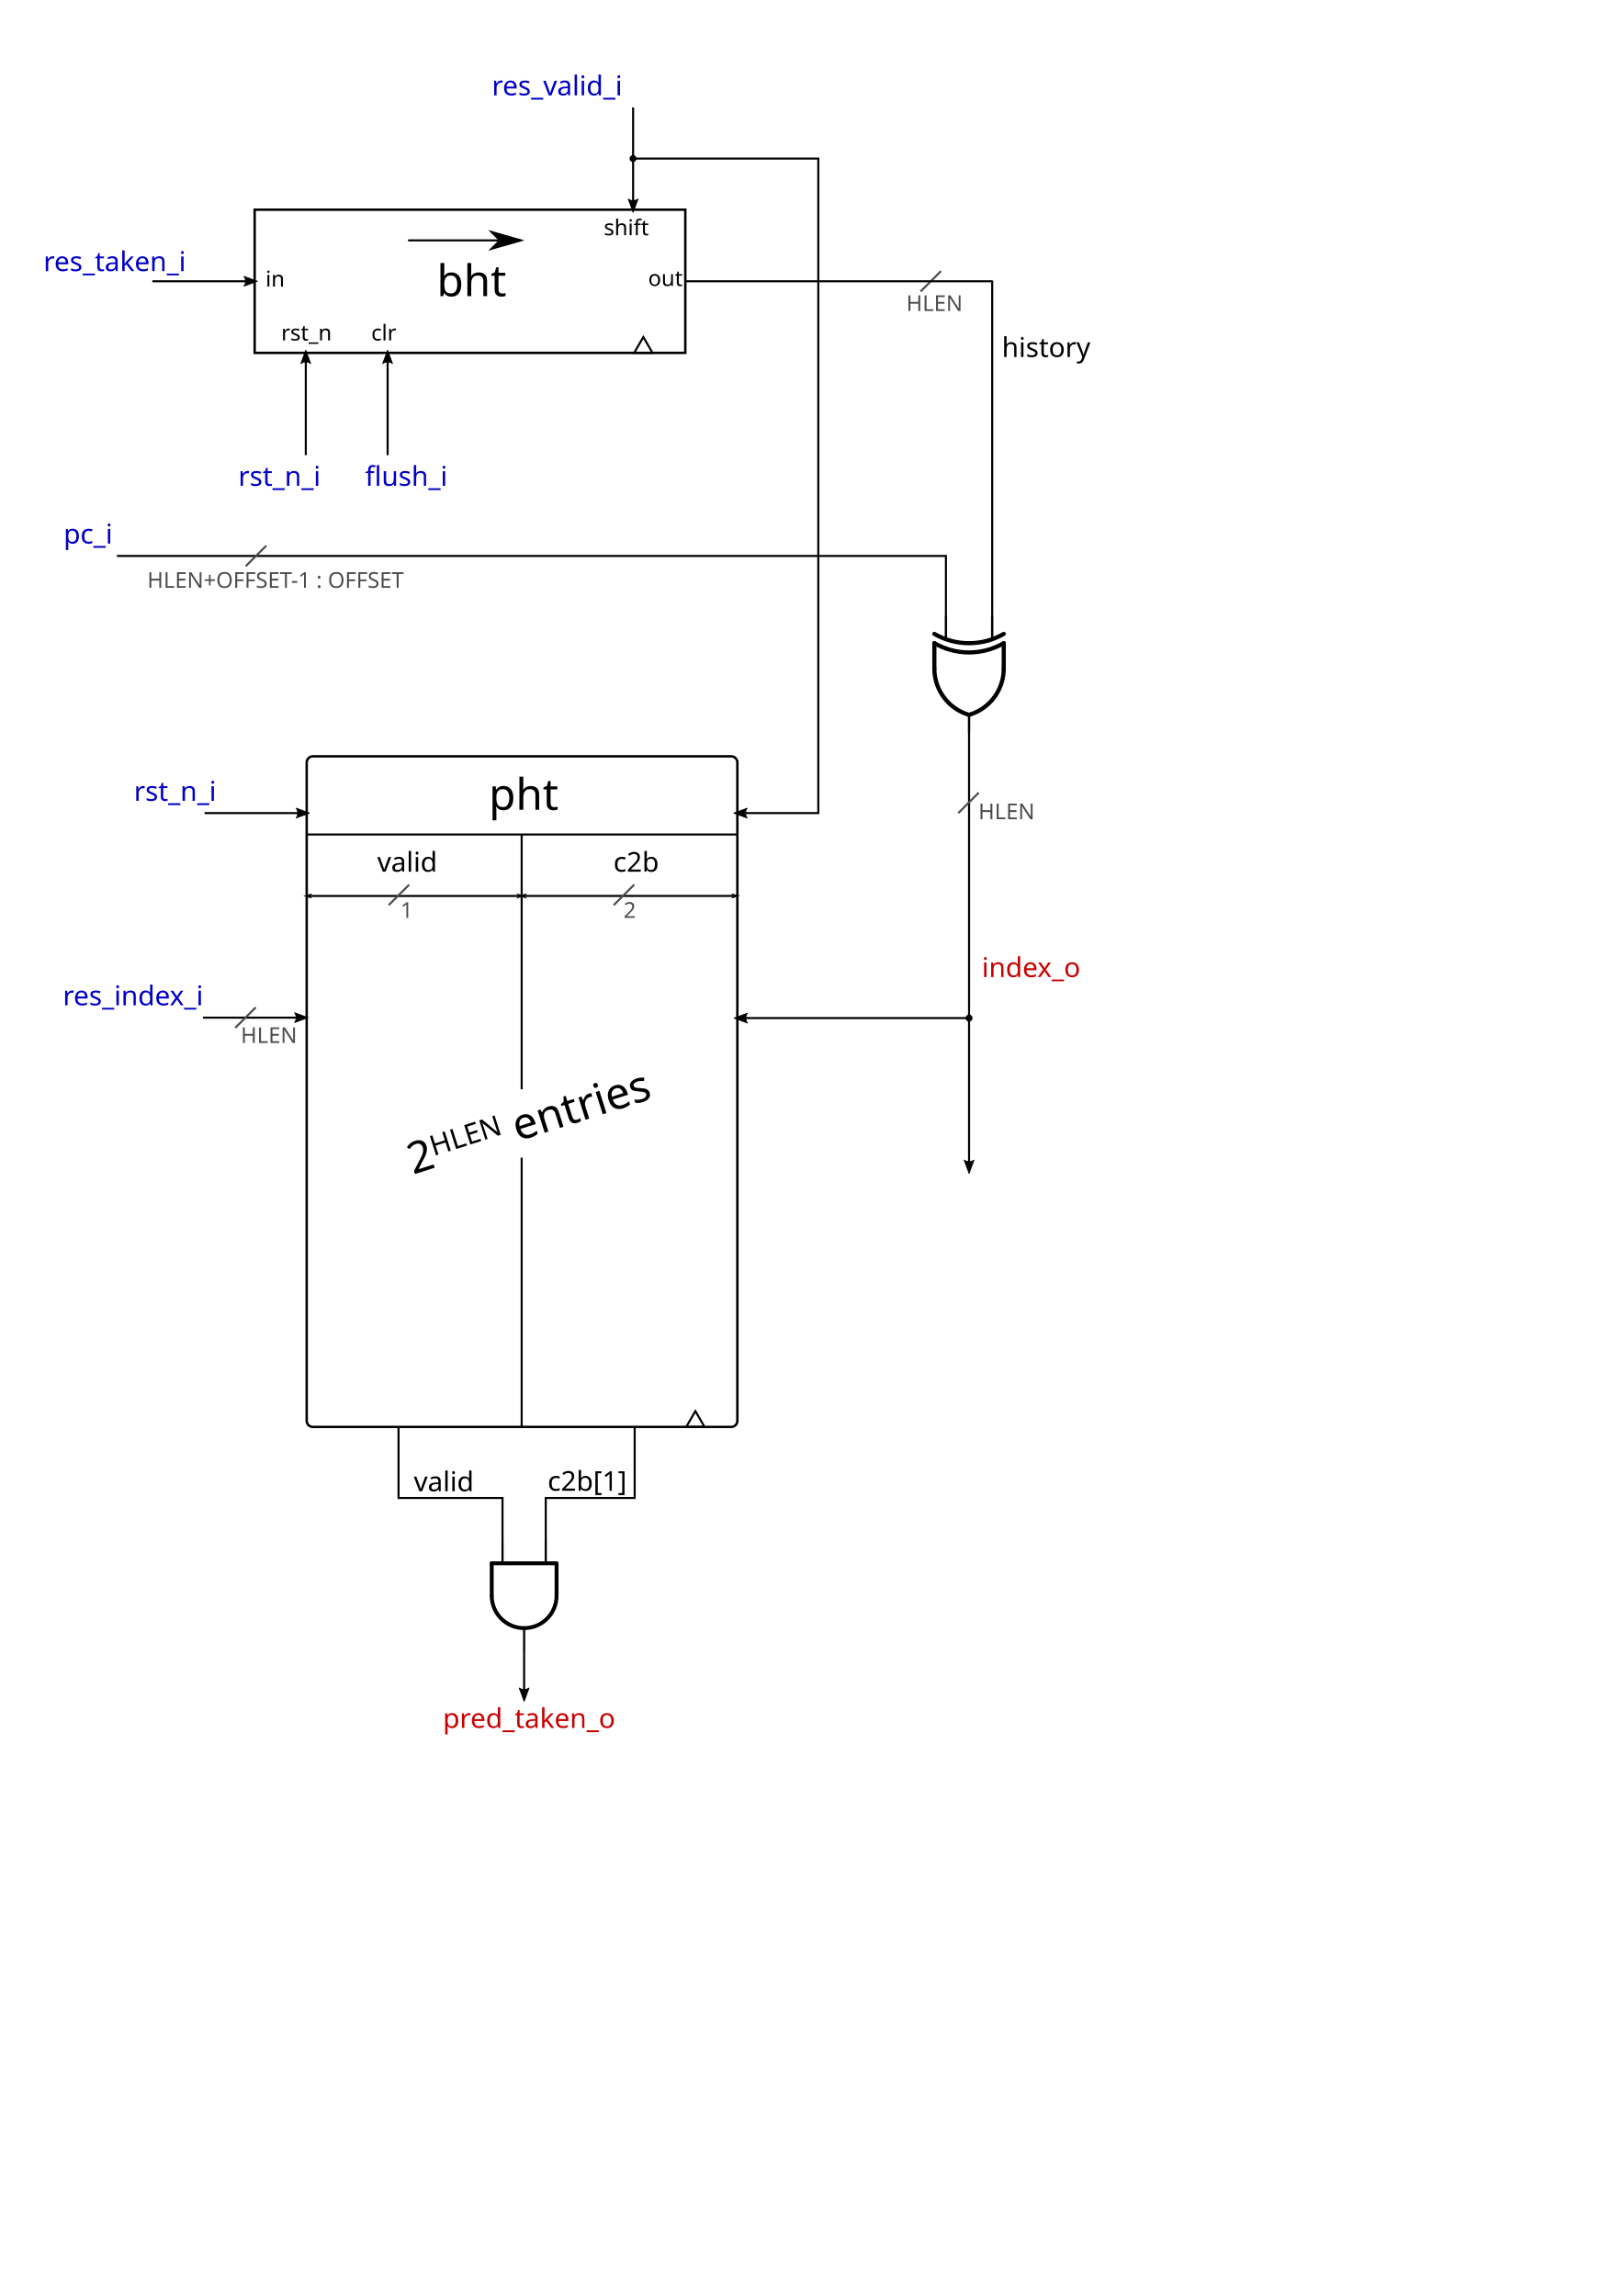
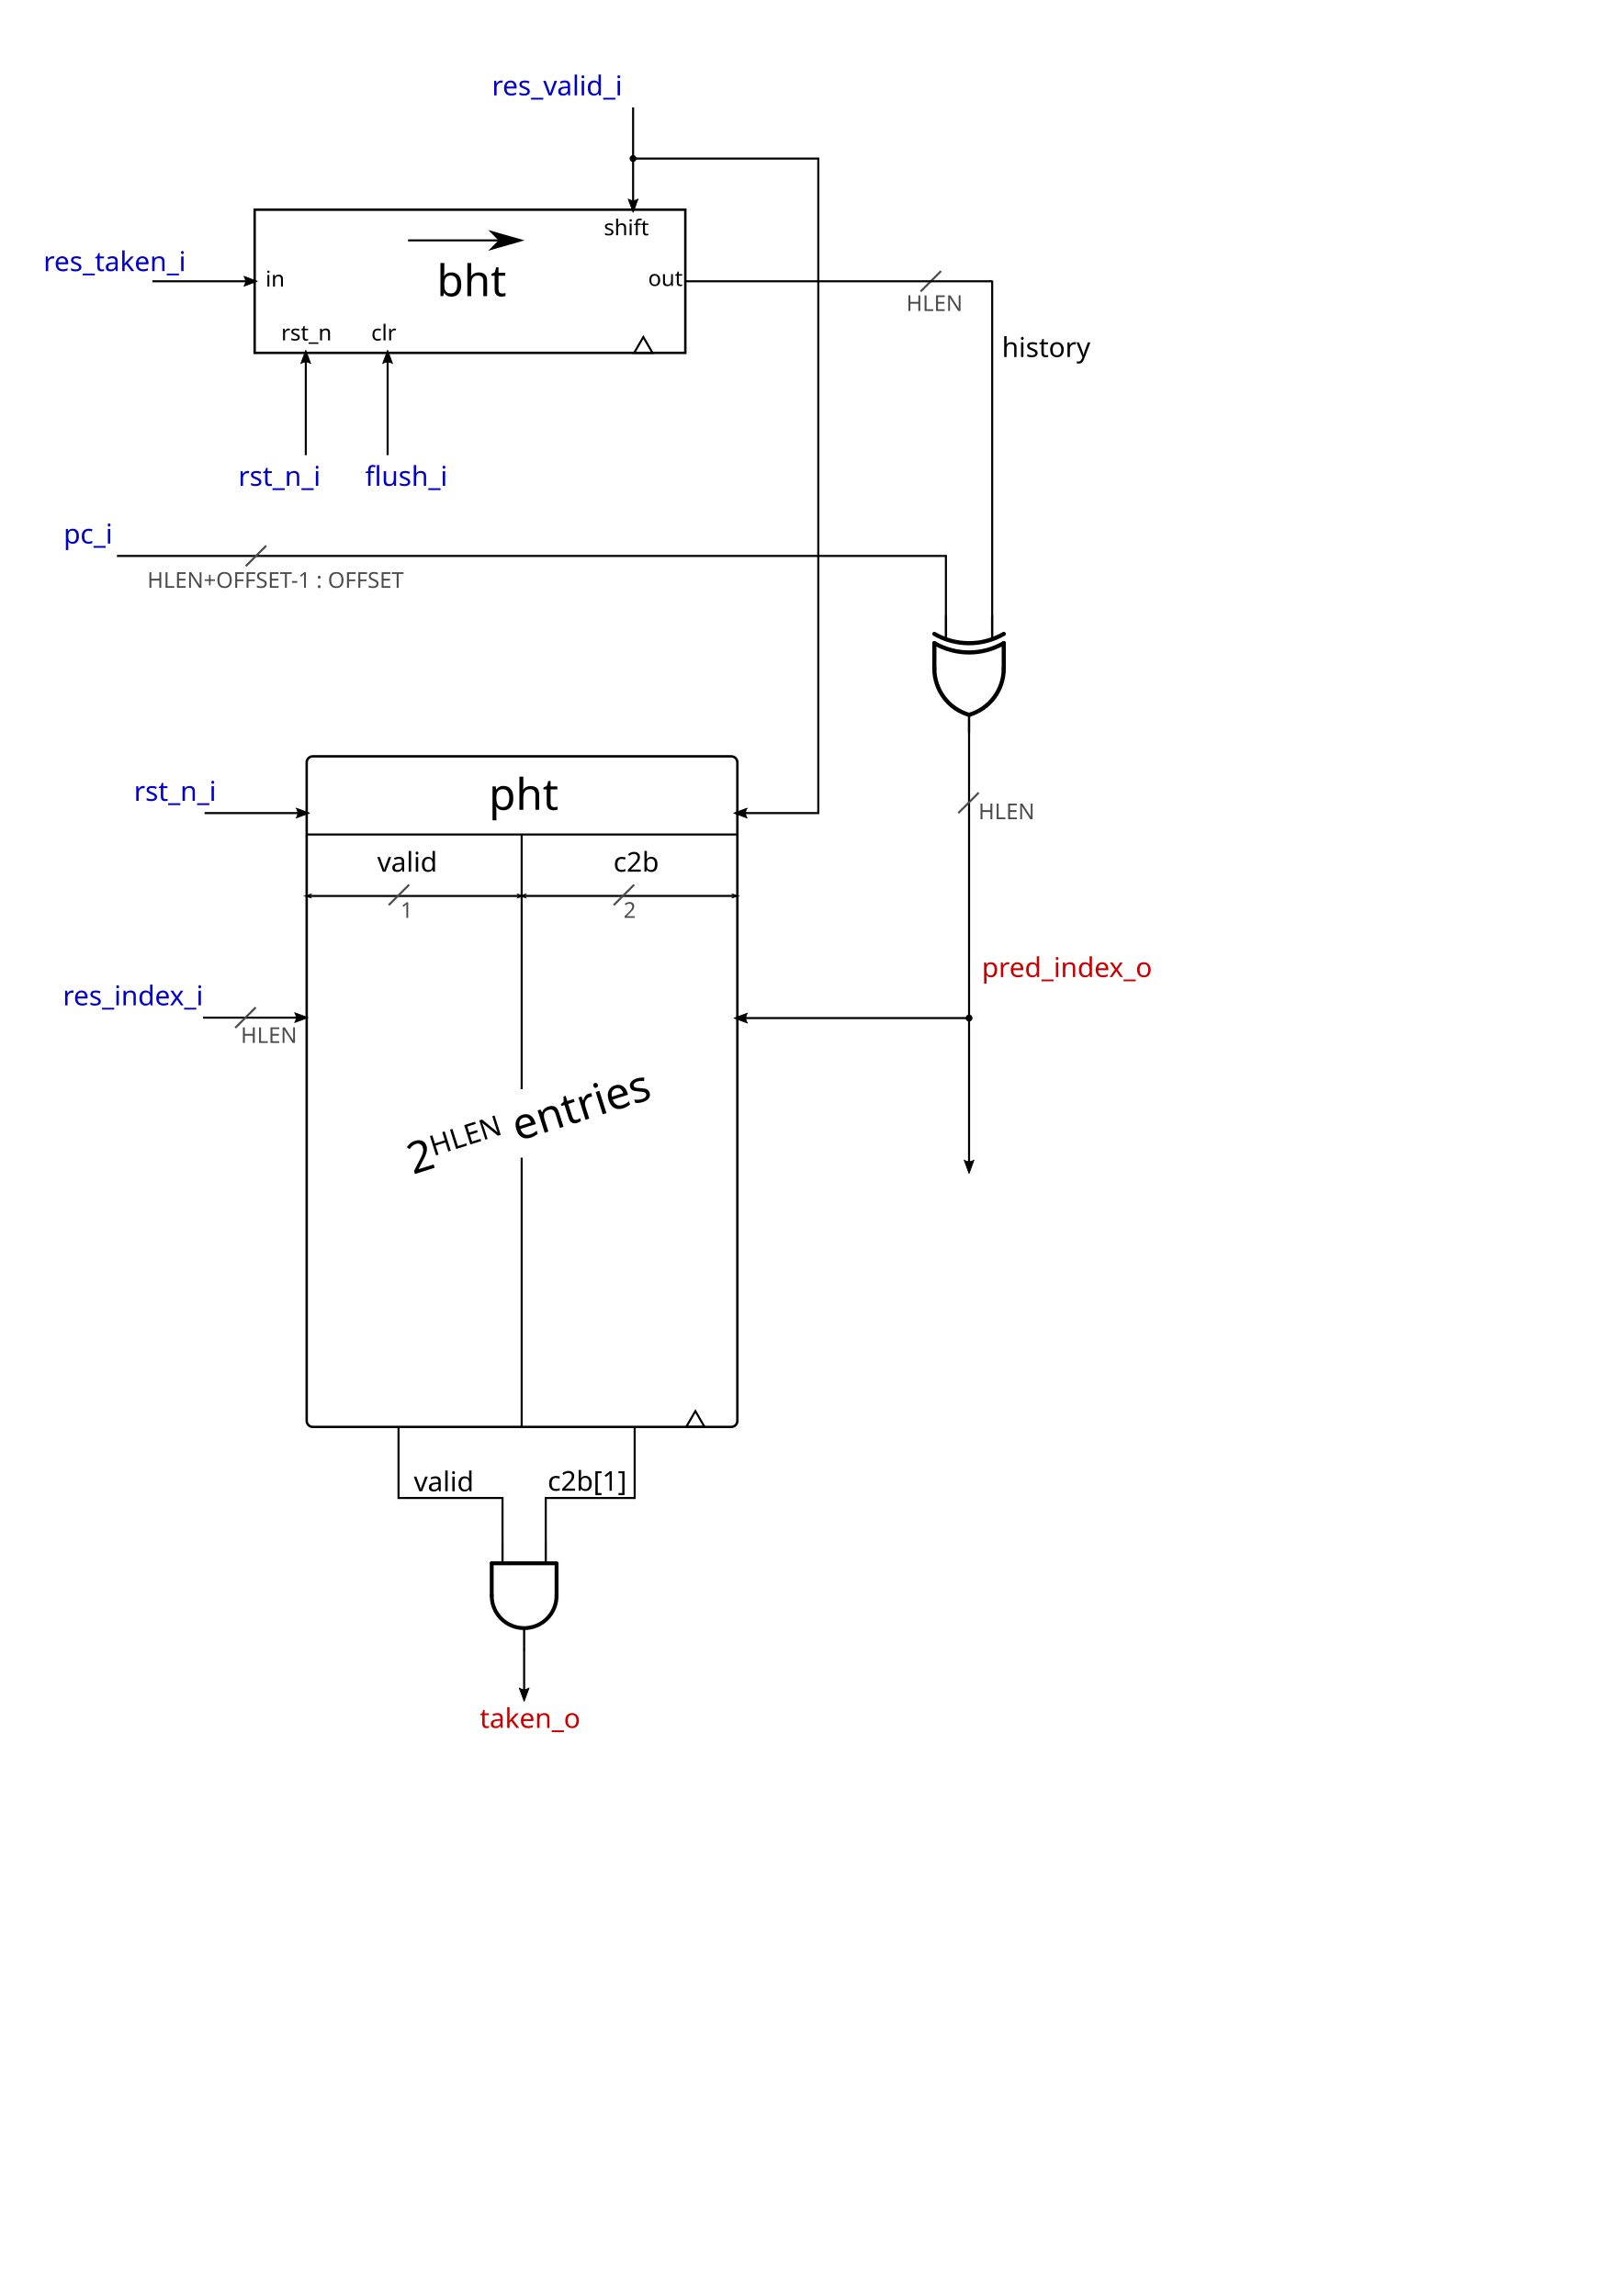
<svg xmlns="http://www.w3.org/2000/svg" width="210mm" height="297mm" viewBox="0 0 210 297" version="1.1" id="svg5557">
  <defs id="defs5551">
    <marker orient="auto" refY="0" refX="0" id="marker50684" style="overflow:visible">
      <path id="path50682" style="fill:#000000;fill-opacity:1;fill-rule:evenodd;stroke:#000000;stroke-width:0.625;stroke-linejoin:round;stroke-opacity:1" d="M 8.719,4.034 -2.207,0.016 8.719,-4.002 c -1.745,2.372 -1.735,5.617 -6e-7,8.035 z" transform="scale(-0.6)" />
    </marker>
    <marker orient="auto" refY="0.0" refX="0.0" id="Arrow1Sstart" style="overflow:visible">
      <path id="path922" d="M 0.0,0.0 L 5.0,-5.0 L -12.5,0.0 L 5.0,5.0 L 0.0,0.0 z " style="fill-rule:evenodd;stroke:#000000;stroke-width:1pt;stroke-opacity:1;fill:#000000;fill-opacity:1" transform="scale(0.2) translate(6,0)" />
    </marker>
    <marker orient="auto" refY="0.0" refX="0.0" id="Arrow1Send" style="overflow:visible;">
      <path id="path925" d="M 0.0,0.0 L 5.0,-5.0 L -12.5,0.0 L 5.0,5.0 L 0.0,0.0 z " style="fill-rule:evenodd;stroke:#000000;stroke-width:1pt;stroke-opacity:1;fill:#000000;fill-opacity:1" transform="scale(0.2) rotate(180) translate(6,0)" />
    </marker>
    <marker style="overflow:visible" id="marker17989" refX="0" refY="0" orient="auto">
      <path transform="scale(-0.6)" d="M 8.719,4.034 -2.207,0.016 8.719,-4.002 c -1.745,2.372 -1.735,5.617 -6e-7,8.035 z" style="fill:#000000;fill-opacity:1;fill-rule:evenodd;stroke:#000000;stroke-width:0.625;stroke-linejoin:round;stroke-opacity:1" id="path17987" />
    </marker>
    <marker style="overflow:visible" id="marker17473" refX="0" refY="0" orient="auto">
      <path transform="scale(-0.6)" d="M 8.719,4.034 -2.207,0.016 8.719,-4.002 c -1.745,2.372 -1.735,5.617 -6e-7,8.035 z" style="fill:#000000;fill-opacity:1;fill-rule:evenodd;stroke:#000000;stroke-width:0.625;stroke-linejoin:round;stroke-opacity:1" id="path17471" />
    </marker>
    <marker orient="auto" refY="0.0" refX="0.0" id="Arrow1Lend" style="overflow:visible;">
      <path id="path913" d="M 0.0,0.0 L 5.0,-5.0 L -12.5,0.0 L 5.0,5.0 L 0.0,0.0 z " style="fill-rule:evenodd;stroke:#000000;stroke-width:1pt;stroke-opacity:1;fill:#000000;fill-opacity:1" transform="scale(0.8) rotate(180) translate(12.5,0)" />
    </marker>
    <marker orient="auto" refY="0" refX="0" id="marker3579-3" style="overflow:visible">
      <path id="path3577-6" style="fill:#000000;fill-opacity:1;fill-rule:evenodd;stroke:#000000;stroke-width:0.625;stroke-linejoin:round;stroke-opacity:1" d="M 8.719,4.034 -2.207,0.016 8.719,-4.002 c -1.745,2.372 -1.735,5.617 -6e-7,8.035 z" transform="scale(-0.6)" />
    </marker>
    <marker orient="auto" refY="0" refX="0" id="marker3579" style="overflow:visible">
      <path id="path3577" style="fill:#000000;fill-opacity:1;fill-rule:evenodd;stroke:#000000;stroke-width:0.625;stroke-linejoin:round;stroke-opacity:1" d="M 8.719,4.034 -2.207,0.016 8.719,-4.002 c -1.745,2.372 -1.735,5.617 -6e-7,8.035 z" transform="scale(-0.6)" />
    </marker>
    <marker orient="auto" refY="0" refX="0" id="marker3579-2" style="overflow:visible">
      <path id="path3577-9" style="fill:#000000;fill-opacity:1;fill-rule:evenodd;stroke:#000000;stroke-width:0.625;stroke-linejoin:round;stroke-opacity:1" d="M 8.719,4.034 -2.207,0.016 8.719,-4.002 c -1.745,2.372 -1.735,5.617 -6e-7,8.035 z" transform="scale(-0.6)" />
    </marker>
    <marker orient="auto" refY="0" refX="0" id="marker3579-1" style="overflow:visible">
      <path id="path3577-94" style="fill:#000000;fill-opacity:1;fill-rule:evenodd;stroke:#000000;stroke-width:0.625;stroke-linejoin:round;stroke-opacity:1" d="M 8.719,4.034 -2.207,0.016 8.719,-4.002 c -1.745,2.372 -1.735,5.617 -6e-7,8.035 z" transform="scale(-0.6)" />
    </marker>
    <marker orient="auto" refY="0" refX="0" id="marker3579-1-8" style="overflow:visible">
      <path id="path3577-94-4" style="fill:#000000;fill-opacity:1;fill-rule:evenodd;stroke:#000000;stroke-width:0.625;stroke-linejoin:round;stroke-opacity:1" d="M 8.719,4.034 -2.207,0.016 8.719,-4.002 c -1.745,2.372 -1.735,5.617 -6e-7,8.035 z" transform="scale(-0.6)" />
    </marker>
    <marker orient="auto" refY="0" refX="0" id="marker3579-3-6" style="overflow:visible">
      <path id="path3577-6-1" style="fill:#000000;fill-opacity:1;fill-rule:evenodd;stroke:#000000;stroke-width:0.625;stroke-linejoin:round;stroke-opacity:1" d="M 8.719,4.034 -2.207,0.016 8.719,-4.002 c -1.745,2.372 -1.735,5.617 -6e-7,8.035 z" transform="scale(-0.6)" />
    </marker>
    <marker orient="auto" refY="0" refX="0" id="marker3579-3-4" style="overflow:visible">
      <path id="path3577-6-3" style="fill:#000000;fill-opacity:1;fill-rule:evenodd;stroke:#000000;stroke-width:0.625;stroke-linejoin:round;stroke-opacity:1" d="M 8.719,4.034 -2.207,0.016 8.719,-4.002 c -1.745,2.372 -1.735,5.617 -6e-7,8.035 z" transform="scale(-0.6)" />
    </marker>
    <marker orient="auto" refY="0" refX="0" id="marker3579-3-4-4" style="overflow:visible">
      <path id="path3577-6-3-3" style="fill:#000000;fill-opacity:1;fill-rule:evenodd;stroke:#000000;stroke-width:0.625;stroke-linejoin:round;stroke-opacity:1" d="M 8.719,4.034 -2.207,0.016 8.719,-4.002 c -1.745,2.372 -1.735,5.617 -6e-7,8.035 z" transform="scale(-0.6)" />
    </marker>
    <marker orient="auto" refY="0" refX="0" id="marker3579-3-6-6" style="overflow:visible">
      <path id="path3577-6-1-6" style="fill:#000000;fill-opacity:1;fill-rule:evenodd;stroke:#000000;stroke-width:0.625;stroke-linejoin:round;stroke-opacity:1" d="M 8.719,4.034 -2.207,0.016 8.719,-4.002 c -1.745,2.372 -1.735,5.617 -6e-7,8.035 z" transform="scale(-0.6)" />
    </marker>
    <marker orient="auto" refY="0" refX="0" id="marker3579-9" style="overflow:visible">
      <path id="path3577-20" style="fill:#000000;fill-opacity:1;fill-rule:evenodd;stroke:#000000;stroke-width:0.625;stroke-linejoin:round;stroke-opacity:1" d="M 8.719,4.034 -2.207,0.016 8.719,-4.002 c -1.745,2.372 -1.735,5.617 -6e-7,8.035 z" transform="scale(-0.6)" />
    </marker>
    <marker orient="auto" refY="0" refX="0" id="marker3579-7" style="overflow:visible">
      <path id="path3577-1" style="fill:#000000;fill-opacity:1;fill-rule:evenodd;stroke:#000000;stroke-width:0.625;stroke-linejoin:round;stroke-opacity:1" d="M 8.719,4.034 -2.207,0.016 8.719,-4.002 c -1.745,2.372 -1.735,5.617 -6e-7,8.035 z" transform="scale(-0.6)" />
    </marker>
    <marker orient="auto" refY="0" refX="0" id="Arrow1Sstart-5" style="overflow:visible">
      <path id="path922-9" d="M 0,0 5,-5 -12.5,0 5,5 Z" style="fill:#000000;fill-opacity:1;fill-rule:evenodd;stroke:#000000;stroke-width:1pt;stroke-opacity:1" transform="matrix(0.2,0,0,0.2,1.2,0)" />
    </marker>
    <marker orient="auto" refY="0" refX="0" id="Arrow1Send-4" style="overflow:visible">
      <path id="path925-9" d="M 0,0 5,-5 -12.5,0 5,5 Z" style="fill:#000000;fill-opacity:1;fill-rule:evenodd;stroke:#000000;stroke-width:1pt;stroke-opacity:1" transform="matrix(-0.2,0,0,-0.2,-1.2,0)" />
    </marker>
  </defs>
  <g id="layer1">
    <rect rx="0" ry="0.794" style="fill:none;fill-opacity:1;stroke:#000000;stroke-width:0.313;stroke-opacity:1" y="27.125" x="32.935" height="18.521" width="55.7" id="rect3715" />
    <text id="text4524" y="38.358" x="56.412" style="font-style:normal;font-variant:normal;font-weight:normal;font-stretch:normal;font-size:5.651px;line-height:1.25;font-family:'Ubuntu Mono';-inkscape-font-specification:'Ubuntu Mono';letter-spacing:0px;word-spacing:0px;fill:#000000;fill-opacity:1;stroke:none;stroke-width:0.265" xml:space="preserve" transform="scale(1.001237,0.9987643)">
      <tspan style="font-size:5.651px;stroke-width:0.265" y="38.358" x="56.412" id="tspan4522">bht</tspan>
    </text>
    <path style="fill:none;fill-opacity:1;stroke:#000000;stroke-width:0.265;stroke-opacity:1" id="path4697" d="m 94.985,60.198 -2.365,0 1.183,-2.048 z" transform="matrix(1.002476,0,0,1,-10.82888,-14.55208)" />
    <path style="fill:none;stroke:#000000;stroke-width:0.265;stroke-linecap:butt;stroke-linejoin:miter;stroke-miterlimit:4;stroke-dasharray:none;stroke-opacity:1;marker-end:url(#Arrow1Lend)" d="M 52.779,31.094 H 67.331" id="path5721" />
    <path style="fill:none;stroke:#000000;stroke-width:0.265px;stroke-linecap:butt;stroke-linejoin:miter;stroke-opacity:1;marker-end:url(#marker3579-3)" d="M 19.706,36.385 H 32.935" id="path3565-0" />
    <text xml:space="preserve" style="font-style:normal;font-variant:normal;font-weight:normal;font-stretch:normal;font-size:3.528px;line-height:1.25;font-family:'Ubuntu Mono';-inkscape-font-specification:'Ubuntu Mono';letter-spacing:0px;word-spacing:0px;fill:#0000c8;fill-opacity:1;stroke:none;stroke-width:0.265;" x="5.625" y="35.07" id="text3569-6">
      <tspan id="tspan3567-2" x="5.625" y="35.07" style="stroke-width:0.265;fill:#0000c8;fill-opacity:1;">res_taken_i</tspan>
    </text>
    <path style="fill:none;stroke:#000000;stroke-width:0.265px;stroke-linecap:butt;stroke-linejoin:miter;stroke-opacity:1;marker-end:url(#marker3579)" d="M 81.883,13.896 V 27.125" id="path3565" />
    <text xml:space="preserve" style="font-style:normal;font-variant:normal;font-weight:normal;font-stretch:normal;font-size:3.528px;line-height:1.25;font-family:'Ubuntu Mono';-inkscape-font-specification:'Ubuntu Mono';letter-spacing:0px;word-spacing:0px;fill:#0000c8;fill-opacity:1;stroke:none;stroke-width:0.265;" x="63.616" y="12.333" id="text3569">
      <tspan id="tspan3567" x="63.616" y="12.333" style="stroke-width:0.265;fill:#0000c8;fill-opacity:1;">res_valid_i</tspan>
    </text>
    <text xml:space="preserve" style="font-style:normal;font-variant:normal;font-weight:normal;font-stretch:normal;font-size:2.822px;line-height:1.25;font-family:'Ubuntu Mono';-inkscape-font-specification:'Ubuntu Mono';letter-spacing:0px;word-spacing:0px;fill:#000000;fill-opacity:1;stroke:none;stroke-width:0.265" x="78.104" y="30.432" id="text10407">
      <tspan id="tspan10405" x="78.104" y="30.432" style="stroke-width:0.265">shift</tspan>
    </text>
    <text xml:space="preserve" style="font-style:normal;font-variant:normal;font-weight:normal;font-stretch:normal;font-size:2.822px;line-height:1.25;font-family:'Ubuntu Mono';-inkscape-font-specification:'Ubuntu Mono';letter-spacing:0px;word-spacing:0px;fill:#000000;fill-opacity:1;stroke:none;stroke-width:0.265" x="48.017" y="44.039" id="text10483">
      <tspan id="tspan10481" x="48.017" y="44.039" style="stroke-width:0.265">clr</tspan>
    </text>
    <path style="fill:none;stroke:#000000;stroke-width:0.265px;stroke-linecap:butt;stroke-linejoin:miter;stroke-opacity:1;marker-end:url(#marker3579-1)" d="M 50.133,58.875 V 45.646" id="path3565-7" />
    <text xml:space="preserve" style="font-style:normal;font-variant:normal;font-weight:normal;font-stretch:normal;font-size:3.528px;line-height:1.25;font-family:'Ubuntu Mono';-inkscape-font-specification:'Ubuntu Mono';letter-spacing:0px;word-spacing:0px;fill:#0000c8;fill-opacity:1;stroke:none;stroke-width:0.265;" x="47.223" y="62.844" id="text11494">
      <tspan id="tspan11492" x="47.223" y="62.844" style="stroke-width:0.265;fill:#0000c8;fill-opacity:1;">flush_i</tspan>
    </text>
    <text xml:space="preserve" style="font-style:normal;font-variant:normal;font-weight:normal;font-stretch:normal;font-size:2.822px;line-height:1.25;font-family:'Ubuntu Mono';-inkscape-font-specification:'Ubuntu Mono';letter-spacing:0px;word-spacing:0px;fill:#000000;fill-opacity:1;stroke:none;stroke-width:0.265" x="36.375" y="44.039" id="text10483-5">
      <tspan id="tspan10481-0" x="36.375" y="44.039" style="stroke-width:0.265">rst_n</tspan>
    </text>
    <path style="fill:none;stroke:#000000;stroke-width:0.265px;stroke-linecap:butt;stroke-linejoin:miter;stroke-opacity:1;marker-end:url(#marker3579-1-8)" d="M 39.55,58.875 V 45.646" id="path3565-7-3" />
    <text xml:space="preserve" style="font-style:normal;font-variant:normal;font-weight:normal;font-stretch:normal;font-size:3.528px;line-height:1.25;font-family:'Ubuntu Mono';-inkscape-font-specification:'Ubuntu Mono';letter-spacing:0px;word-spacing:0px;fill:#0000c8;fill-opacity:1;stroke:none;stroke-width:0.265;" x="30.819" y="62.844" id="text11494-6">
      <tspan id="tspan11492-1" x="30.819" y="62.844" style="stroke-width:0.265;fill:#0000c8;fill-opacity:1;">rst_n_i</tspan>
    </text>
    <text xml:space="preserve" style="font-style:normal;font-variant:normal;font-weight:normal;font-stretch:normal;font-size:2.822px;line-height:1.25;font-family:'Ubuntu Mono';-inkscape-font-specification:'Ubuntu Mono';letter-spacing:0px;word-spacing:0px;fill:#000000;fill-opacity:1;stroke:none;stroke-width:0.265" x="34.353" y="37.074" id="text11639">
      <tspan id="tspan11637" x="34.353" y="37.074" style="stroke-width:0.265">in</tspan>
    </text>
    <text xml:space="preserve" style="font-style:normal;font-variant:normal;font-weight:normal;font-stretch:normal;font-size:3.528px;line-height:1.25;font-family:'Ubuntu Mono';-inkscape-font-specification:'Ubuntu Mono';letter-spacing:0px;word-spacing:0px;fill:#000000;fill-opacity:1;stroke:none;stroke-width:0.265" x="129.577" y="46.177" id="text3569-6-5">
      <tspan id="tspan3567-2-4" x="129.577" y="46.177" style="stroke-width:0.265">history</tspan>
    </text>
    <text xml:space="preserve" style="font-style:normal;font-variant:normal;font-weight:normal;font-stretch:normal;font-size:2.822px;line-height:1.25;font-family:'Ubuntu Mono';-inkscape-font-specification:'Ubuntu Mono';letter-spacing:0px;word-spacing:0px;fill:#000000;fill-opacity:1;stroke:none;stroke-width:0.265" x="83.824" y="36.986" id="text11639-7">
      <tspan id="tspan11637-6" x="83.824" y="36.986" style="stroke-width:0.265">out</tspan>
    </text>
-     <text xml:space="preserve" style="font-style:normal;font-variant:normal;font-weight:normal;font-stretch:normal;font-size:3.528px;line-height:1.25;font-family:'Ubuntu Mono';-inkscape-font-specification:'Ubuntu Mono';letter-spacing:0px;word-spacing:0px;fill:#c80000;fill-opacity:1;stroke:none;stroke-width:0.265;" x="126.979" y="126.392" id="text3569-6-5-5">
-       <tspan id="tspan3567-2-4-4" x="126.979" y="126.392" style="stroke-width:0.265;fill:#c80000;fill-opacity:1;">index_o</tspan>
+     <text xml:space="preserve" style="font-style:normal;font-variant:normal;font-weight:normal;font-stretch:normal;font-size:3.528px;line-height:1.25;font-family:'Ubuntu Mono';-inkscape-font-specification:'Ubuntu Mono';letter-spacing:0px;word-spacing:0px;fill:#c80000;fill-opacity:1;stroke:none;stroke-width:0.265" x="126.979" y="126.392" id="text3569-6-5-5">
+       <tspan id="tspan3567-2-4-4" x="126.979" y="126.392" style="fill:#c80000;fill-opacity:1;stroke-width:0.265">pred_index_o</tspan>
    </text>
    <path style="fill:none;stroke:#000000;stroke-width:0.265px;stroke-linecap:butt;stroke-linejoin:miter;stroke-opacity:1;marker-end:url(#marker17989)" d="M 82.021,20.51 H 105.833 V 105.177 H 95.25" id="path17835" />
    <path style="fill:none;stroke:#000000;stroke-width:0.265px;stroke-linecap:butt;stroke-linejoin:miter;stroke-opacity:1;marker-end:url(#marker3579-3-4)" d="M 26.458,105.177 H 39.688" id="path3565-0-0" />
    <text xml:space="preserve" style="font-style:normal;font-variant:normal;font-weight:normal;font-stretch:normal;font-size:3.528px;line-height:1.25;font-family:'Ubuntu Mono';-inkscape-font-specification:'Ubuntu Mono';letter-spacing:0px;word-spacing:0px;fill:#0000c8;fill-opacity:1;stroke:none;stroke-width:0.265;" x="17.325" y="103.59" id="text11494-6-7">
      <tspan id="tspan11492-1-8" x="17.325" y="103.59" style="stroke-width:0.265;fill:#0000c8;fill-opacity:1;">rst_n_i</tspan>
    </text>
    <path style="fill:none;stroke:#000000;stroke-width:0.265px;stroke-linecap:butt;stroke-linejoin:miter;stroke-opacity:1;marker-end:url(#marker3579-7)" d="m 67.789,213.404 v 6.326" id="path3565-72" />
-     <text xml:space="preserve" style="font-style:normal;font-variant:normal;font-weight:normal;font-stretch:normal;font-size:3.528px;line-height:1.25;font-family:'Ubuntu Mono';-inkscape-font-specification:'Ubuntu Mono';letter-spacing:0px;word-spacing:0px;fill:#c80000;fill-opacity:1;stroke:none;stroke-width:0.265;" x="57.282" y="223.512" id="text22917">
-       <tspan id="tspan22915" x="57.282" y="223.512" style="font-size:3.528px;stroke-width:0.265;fill:#c80000;fill-opacity:1;">pred_taken_o</tspan>
+     <text xml:space="preserve" style="font-style:normal;font-variant:normal;font-weight:normal;font-stretch:normal;font-size:3.528px;line-height:1.25;font-family:'Ubuntu Mono';-inkscape-font-specification:'Ubuntu Mono';letter-spacing:0px;word-spacing:0px;fill:#c80000;fill-opacity:1;stroke:none;stroke-width:0.265" x="62.045" y="223.512" id="text22917">
+       <tspan id="tspan22915" x="62.045" y="223.512" style="font-size:3.528px;fill:#c80000;fill-opacity:1;stroke-width:0.265">taken_o</tspan>
    </text>
    <text xml:space="preserve" style="font-style:normal;font-variant:normal;font-weight:normal;font-stretch:normal;font-size:3.528px;line-height:1.25;font-family:'Ubuntu Mono';-inkscape-font-specification:'Ubuntu Mono';letter-spacing:0px;word-spacing:0px;fill:#000000;fill-opacity:1;stroke:none;stroke-width:0.265" x="53.521" y="192.899" id="text3569-6-5-5-7">
      <tspan id="tspan3567-2-4-4-2" x="53.521" y="192.899" style="stroke-width:0.265">valid</tspan>
    </text>
    <text xml:space="preserve" style="font-style:normal;font-variant:normal;font-weight:normal;font-stretch:normal;font-size:3.528px;line-height:1.25;font-family:'Ubuntu Mono';-inkscape-font-specification:'Ubuntu Mono';letter-spacing:0px;word-spacing:0px;fill:#000000;fill-opacity:1;stroke:none;stroke-width:0.265" x="70.837" y="192.833" id="text3569-6-5-5-7-2">
      <tspan id="tspan3567-2-4-4-2-6" x="70.837" y="192.833" style="stroke-width:0.265">c2b[1]</tspan>
    </text>
    <path style="fill:none;stroke:#000000;stroke-width:0.265px;stroke-linecap:butt;stroke-linejoin:miter;stroke-opacity:1;marker-end:url(#marker50684)" d="m 125.331,131.694 v 19.751" id="path50674" />
  </g>
  <g id="g16294" transform="matrix(0,0.2991668,-0.2991668,0,146.2729,53.57751)">
    <g id="g16272">
      <path id="path16260" style="fill:none;stroke:#000000;stroke-width:1.8;stroke-linecap:round;stroke-linejoin:round;stroke-dasharray:none" d="M 110,85 H 99" />
      <path id="path16262" style="fill:none;stroke:#000000;stroke-width:1.8;stroke-linecap:round;stroke-linejoin:round;stroke-dasharray:none" d="M 110,55 H 99" />
      <path id="path16264" style="fill:none;stroke:#000000;stroke-width:1.8;stroke-linecap:round;stroke-linejoin:round;stroke-dasharray:none" d="m 130,70 a 20.833,20.833 0 0 1 -20,15" />
      <path id="path16266" style="fill:none;stroke:#000000;stroke-width:1.8;stroke-linecap:round;stroke-linejoin:round;stroke-dasharray:none" d="m 110,55 a 20.833,20.833 0 0 1 20,15" />
      <path id="path16268" style="fill:none;stroke:#000000;stroke-width:1.8;stroke-linecap:round;stroke-linejoin:round;stroke-dasharray:none" d="m 99,55 a 30,30 0 0 1 0,30" />
      <path id="path16270" style="fill:none;stroke:#000000;stroke-width:1.8;stroke-linecap:round;stroke-linejoin:round;stroke-dasharray:none" d="m 95,55 a 30,30 0 0 1 0,30" />
    </g>
    <g id="g16286">
      <g id="g16278">
        <g id="g16276">
          <path id="path16274" style="fill:none;stroke:#000000;stroke-width:1;stroke-linecap:round;stroke-linejoin:round;stroke-dasharray:none" d="M 97.304,60 H 87.5" />
        </g>
      </g>
      <g id="g16284">
        <g id="g16282">
          <path id="path16280" style="fill:none;stroke:#000000;stroke-width:1;stroke-linecap:round;stroke-linejoin:round;stroke-dasharray:none" d="M 97.304,80 H 87.5" />
        </g>
      </g>
    </g>
    <g id="g16292">
      <g id="g16290" transform="rotate(-180,130,70)">
        <path id="path16288" style="fill:none;stroke:#000000;stroke-width:1;stroke-linecap:round;stroke-linejoin:round;stroke-dasharray:none" d="m 130,70 h -7.5" />
      </g>
    </g>
  </g>
  <path style="fill:none;stroke:#000000;stroke-width:0.265px;stroke-linecap:butt;stroke-linejoin:miter;stroke-opacity:1" d="M 128.323,79.755 V 36.291" id="path16316" />
  <path style="fill:none;stroke:#000000;stroke-width:0.265px;stroke-linecap:butt;stroke-linejoin:miter;stroke-opacity:1" d="M 122.34,79.755 V 71.915 H 15.119" id="path16966" />
  <text xml:space="preserve" style="font-style:normal;font-variant:normal;font-weight:normal;font-stretch:normal;font-size:3.528px;line-height:1.25;font-family:'Ubuntu Mono';-inkscape-font-specification:'Ubuntu Mono';letter-spacing:0px;word-spacing:0px;fill:#0000c8;fill-opacity:1;stroke:none;stroke-width:0.265;" x="8.221" y="70.309" id="text17096">
    <tspan id="tspan17094" x="8.221" y="70.309" style="stroke-width:0.265;font-size:3.528px;fill:#0000c8;fill-opacity:1;">pc_i</tspan>
  </text>
  <path style="fill:none;stroke:#4b4b4b;stroke-width:0.265px;stroke-linecap:butt;stroke-linejoin:miter;stroke-opacity:1" d="m 31.786,73.238 2.646,-2.646" id="path5483" />
  <text xml:space="preserve" style="font-style:normal;font-variant:normal;font-weight:normal;font-stretch:normal;font-size:2.822px;line-height:1.25;font-family:'Ubuntu Mono';-inkscape-font-specification:'Ubuntu Mono';letter-spacing:0px;word-spacing:0px;fill:#4b4b4b;fill-opacity:1;stroke:none;stroke-width:0.265;" x="19.043" y="76.035" id="text17403">
    <tspan id="tspan17401" x="19.043" y="76.035" style="stroke-width:0.265;fill:#4b4b4b;fill-opacity:1;">HLEN+OFFSET-1 : OFFSET</tspan>
  </text>
  <g id="g22989">
    <rect id="rect3715-5" width="55.7" height="86.746" x="39.666" y="97.835" style="fill:none;fill-opacity:1;stroke:#000000;stroke-width:0.313;stroke-opacity:1" ry="0.794" rx="0.794" />
    <text transform="scale(1.001237,0.9987643)" xml:space="preserve" style="font-style:normal;font-variant:normal;font-weight:normal;font-stretch:normal;font-size:5.651px;line-height:1.25;font-family:'Ubuntu Mono';-inkscape-font-specification:'Ubuntu Mono';letter-spacing:0px;word-spacing:0px;fill:#000000;fill-opacity:1;stroke:none;stroke-width:0.265" x="63.135" y="104.879" id="text4524-6">
      <tspan id="tspan4522-9" x="63.135" y="104.879" style="font-size:5.651px;stroke-width:0.265">pht</tspan>
    </text>
    <path transform="matrix(1.002476,0,0,1,-4.098372,124.3824)" d="m 94.985,60.198 -2.365,0 1.183,-2.048 z" id="path4697-3" style="fill:none;fill-opacity:1;stroke:#000000;stroke-width:0.265;stroke-opacity:1" />
    <path id="path17433" d="M 39.64,107.946 H 95.297" style="fill:none;stroke:#000000;stroke-width:0.265px;stroke-linecap:butt;stroke-linejoin:miter;stroke-opacity:1" />
    <path id="path17435" d="m 67.469,107.946 v 32.95" style="fill:none;stroke:#000000;stroke-width:0.265px;stroke-linecap:butt;stroke-linejoin:miter;stroke-opacity:1" />
    <text transform="matrix(0.9541437,-0.3034562,0.3027068,0.9517872,0,0)" xml:space="preserve" style="font-style:normal;font-variant:normal;font-weight:normal;font-stretch:normal;font-size:5.651px;line-height:1.25;font-family:'Ubuntu Mono';-inkscape-font-specification:'Ubuntu Mono';letter-spacing:0px;word-spacing:0px;fill:#000000;fill-opacity:1;stroke:none;stroke-width:0.265" x="4.846" y="161.185" id="text4524-6-8">
      <tspan id="tspan4522-9-9" x="4.846" y="161.185" style="font-size:5.651px;stroke-width:0.265">2<tspan id="tspan20031" style="font-size:65%;baseline-shift:super">HLEN</tspan> entries</tspan>
    </text>
    <path id="path17435-2" d="m 67.469,149.75 v 34.802" style="fill:none;stroke:#000000;stroke-width:0.265px;stroke-linecap:butt;stroke-linejoin:miter;stroke-opacity:1" />
    <text id="text17096-7" y="112.757" x="48.794" style="font-style:normal;font-variant:normal;font-weight:normal;font-stretch:normal;font-size:3.528px;line-height:1.25;font-family:'Ubuntu Mono';-inkscape-font-specification:'Ubuntu Mono';letter-spacing:0px;word-spacing:0px;fill:#000000;fill-opacity:1;stroke:none;stroke-width:0.265" xml:space="preserve">
      <tspan style="font-size:3.528px;stroke-width:0.265" y="112.757" x="48.794" id="tspan17094-4">valid</tspan>
    </text>
    <text id="text17096-5" y="112.757" x="79.339" style="font-style:normal;font-variant:normal;font-weight:normal;font-stretch:normal;font-size:3.528px;line-height:1.25;font-family:'Ubuntu Mono';-inkscape-font-specification:'Ubuntu Mono';letter-spacing:0px;word-spacing:0px;fill:#000000;fill-opacity:1;stroke:none;stroke-width:0.265" xml:space="preserve">
      <tspan style="font-size:3.528px;stroke-width:0.265" y="112.757" x="79.339" id="tspan17094-2">c2b</tspan>
    </text>
  </g>
  <path style="fill:none;stroke:#000000;stroke-width:0.265px;stroke-linecap:butt;stroke-linejoin:miter;stroke-opacity:1;marker-end:url(#marker17473)" d="M 125.331,94.713 V 131.694 H 95.282" id="path17463" />
  <circle style="fill:#000000;fill-opacity:1;stroke:#000000;stroke-width:0.204;stroke-opacity:1" id="path103-7" cx="81.872" cy="-20.51" r="0.348" transform="scale(1,-1)" />
  <path style="fill:none;stroke:#4b4b4b;stroke-width:0.265px;stroke-linecap:butt;stroke-linejoin:miter;stroke-opacity:1" d="m 119.062,37.708 2.646,-2.646" id="path5483-4" />
  <text xml:space="preserve" style="font-style:normal;font-variant:normal;font-weight:normal;font-stretch:normal;font-size:2.822px;line-height:1.25;font-family:'Ubuntu Mono';-inkscape-font-specification:'Ubuntu Mono';letter-spacing:0px;word-spacing:0px;fill:#4b4b4b;fill-opacity:1;stroke:none;stroke-width:0.265;" x="117.21" y="40.222" id="text18221">
    <tspan id="tspan18219" x="117.21" y="40.222" style="stroke-width:0.265;fill:#4b4b4b;fill-opacity:1;">HLEN</tspan>
  </text>
  <path style="fill:none;stroke:#4b4b4b;stroke-width:0.265px;stroke-linecap:butt;stroke-linejoin:miter;stroke-opacity:1" d="m 123.941,105.177 2.646,-2.646" id="path5483-4-6" />
  <text xml:space="preserve" style="font-style:normal;font-variant:normal;font-weight:normal;font-stretch:normal;font-size:2.822px;line-height:1.25;font-family:'Ubuntu Mono';-inkscape-font-specification:'Ubuntu Mono';letter-spacing:0px;word-spacing:0px;fill:#4b4b4b;fill-opacity:1;stroke:none;stroke-width:0.265;" x="126.537" y="105.971" id="text18221-8">
    <tspan id="tspan18219-8" x="126.537" y="105.971" style="stroke-width:0.265;fill:#4b4b4b;fill-opacity:1;">HLEN</tspan>
  </text>
  <path style="fill:none;stroke:#000000;stroke-width:0.265px;stroke-linecap:butt;stroke-linejoin:miter;stroke-opacity:1;marker-end:url(#marker3579-3-4-4)" d="M 26.258,131.638 H 39.487" id="path3565-0-0-1" />
  <text xml:space="preserve" style="font-style:normal;font-variant:normal;font-weight:normal;font-stretch:normal;font-size:3.528px;line-height:1.25;font-family:'Ubuntu Mono';-inkscape-font-specification:'Ubuntu Mono';letter-spacing:0px;word-spacing:0px;fill:#0000c8;fill-opacity:1;stroke:none;stroke-width:0.265;" x="8.129" y="130.05" id="text11494-6-7-4">
    <tspan id="tspan11492-1-8-9" x="8.129" y="130.05" style="stroke-width:0.265;fill:#0000c8;fill-opacity:1;">res_index_i</tspan>
  </text>
  <path style="fill:none;stroke:#4b4b4b;stroke-width:0.265px;stroke-linecap:butt;stroke-linejoin:miter;stroke-opacity:1" d="m 30.427,132.958 2.646,-2.646" id="path5483-4-6-2" />
  <text xml:space="preserve" style="font-style:normal;font-variant:normal;font-weight:normal;font-stretch:normal;font-size:2.822px;line-height:1.25;font-family:'Ubuntu Mono';-inkscape-font-specification:'Ubuntu Mono';letter-spacing:0px;word-spacing:0px;fill:#4b4b4b;fill-opacity:1;stroke:none;stroke-width:0.265;" x="31.138" y="134.91" id="text18221-8-0">
    <tspan id="tspan18219-8-6" x="31.138" y="134.91" style="stroke-width:0.265;fill:#4b4b4b;fill-opacity:1;">HLEN</tspan>
  </text>
  <g id="g22105" transform="matrix(0,0.2795892,-0.2795892,0,98.5442,167.2717)">
    <g id="g22083">
      <path id="path22077" style="fill:none;stroke:#000000;stroke-width:1.8;stroke-linecap:round;stroke-linejoin:round;stroke-dasharray:none" d="m 140,95 h -15 v 30" />
      <path id="path22079" style="fill:none;stroke:#000000;stroke-width:1.8;stroke-linecap:round;stroke-linejoin:round;stroke-dasharray:none" d="m 125,125 h 15" />
      <path id="path22081" style="fill:none;stroke:#000000;stroke-width:1.8;stroke-linecap:round;stroke-linejoin:round;stroke-dasharray:none" d="m 140,95 a 15,15 0 0 1 15,15 15,15 0 0 1 -15,15" />
    </g>
    <g id="g22097">
      <g id="g22089">
        <g id="g22087">
          <path id="path22085" style="fill:none;stroke:#000000;stroke-width:1;stroke-linecap:round;stroke-linejoin:round;stroke-dasharray:none" d="M 125,100 H 115" />
        </g>
      </g>
      <g id="g22095">
        <g id="g22093">
          <path id="path22091" style="fill:none;stroke:#000000;stroke-width:1;stroke-linecap:round;stroke-linejoin:round;stroke-dasharray:none" d="M 125,120 H 115" />
        </g>
      </g>
    </g>
    <g id="g22103">
      <g id="g22101" transform="rotate(-180,155,110)">
        <path id="path22099" style="fill:none;stroke:#000000;stroke-width:1;stroke-linecap:round;stroke-linejoin:round;stroke-dasharray:none" d="M 155,110 H 145" />
      </g>
    </g>
  </g>
  <path style="fill:none;stroke:#000000;stroke-width:0.265px;stroke-linecap:butt;stroke-linejoin:miter;stroke-opacity:1" d="m 70.585,199.424 v -5.651 h 11.5 v -9.121" id="path22124" />
  <path style="fill:none;stroke:#000000;stroke-width:0.265px;stroke-linecap:butt;stroke-linejoin:miter;stroke-opacity:1" d="m 64.993,199.424 v -5.651 H 51.543 v -9.167" id="path22126" />
  <path style="fill:none;stroke:#000000;stroke-width:0.265px;stroke-linecap:butt;stroke-linejoin:miter;stroke-opacity:1;marker-end:url(#Arrow1Send);marker-start:url(#Arrow1Sstart)" d="M 39.688,115.898 H 67.469" id="path23467" />
  <text xml:space="preserve" style="font-style:normal;font-variant:normal;font-weight:normal;font-stretch:normal;font-size:2.822px;line-height:1.25;font-family:'Ubuntu Mono';-inkscape-font-specification:'Ubuntu Mono';letter-spacing:0px;word-spacing:0px;fill:#4b4b4b;fill-opacity:1;stroke:none;stroke-width:0.265;" x="51.792" y="118.737" id="text26007">
    <tspan id="tspan26005" x="51.792" y="118.737" style="stroke-width:0.265;fill:#4b4b4b;fill-opacity:1;">1</tspan>
  </text>
  <path style="fill:none;stroke:#000000;stroke-width:0.265px;stroke-linecap:butt;stroke-linejoin:miter;stroke-opacity:1;marker-start:url(#Arrow1Sstart-5);marker-end:url(#Arrow1Send-4)" d="M 67.469,115.893 H 95.25" id="path23467-0" />
  <text xml:space="preserve" style="font-style:normal;font-variant:normal;font-weight:normal;font-stretch:normal;font-size:2.822px;line-height:1.25;font-family:'Ubuntu Mono';-inkscape-font-specification:'Ubuntu Mono';letter-spacing:0px;word-spacing:0px;fill:#4b4b4b;fill-opacity:1;stroke:none;stroke-width:0.265;" x="80.632" y="118.732" id="text26007-9">
    <tspan id="tspan26005-1" x="80.632" y="118.732" style="stroke-width:0.265;fill:#4b4b4b;fill-opacity:1;">2</tspan>
  </text>
  <path style="fill:none;stroke:#4b4b4b;stroke-width:0.265px;stroke-linecap:butt;stroke-linejoin:miter;stroke-opacity:1" d="m 50.271,117.083 2.646,-2.646" id="path5483-4-6-2-7" />
  <path style="fill:none;stroke:#4b4b4b;stroke-width:0.265px;stroke-linecap:butt;stroke-linejoin:miter;stroke-opacity:1" d="m 79.375,117.083 2.646,-2.646" id="path5483-4-6-2-71" />
  <path style="fill:none;stroke:#000000;stroke-width:0.265px;stroke-linecap:butt;stroke-linejoin:miter;stroke-opacity:1" d="M 128.323,36.385 H 88.635" id="path50672" />
  <circle style="fill:#000000;fill-opacity:1;stroke:#000000;stroke-width:0.204;stroke-opacity:1" id="path103-7-7" cx="125.331" cy="-131.694" r="0.348" transform="scale(1,-1)" />
</svg>
